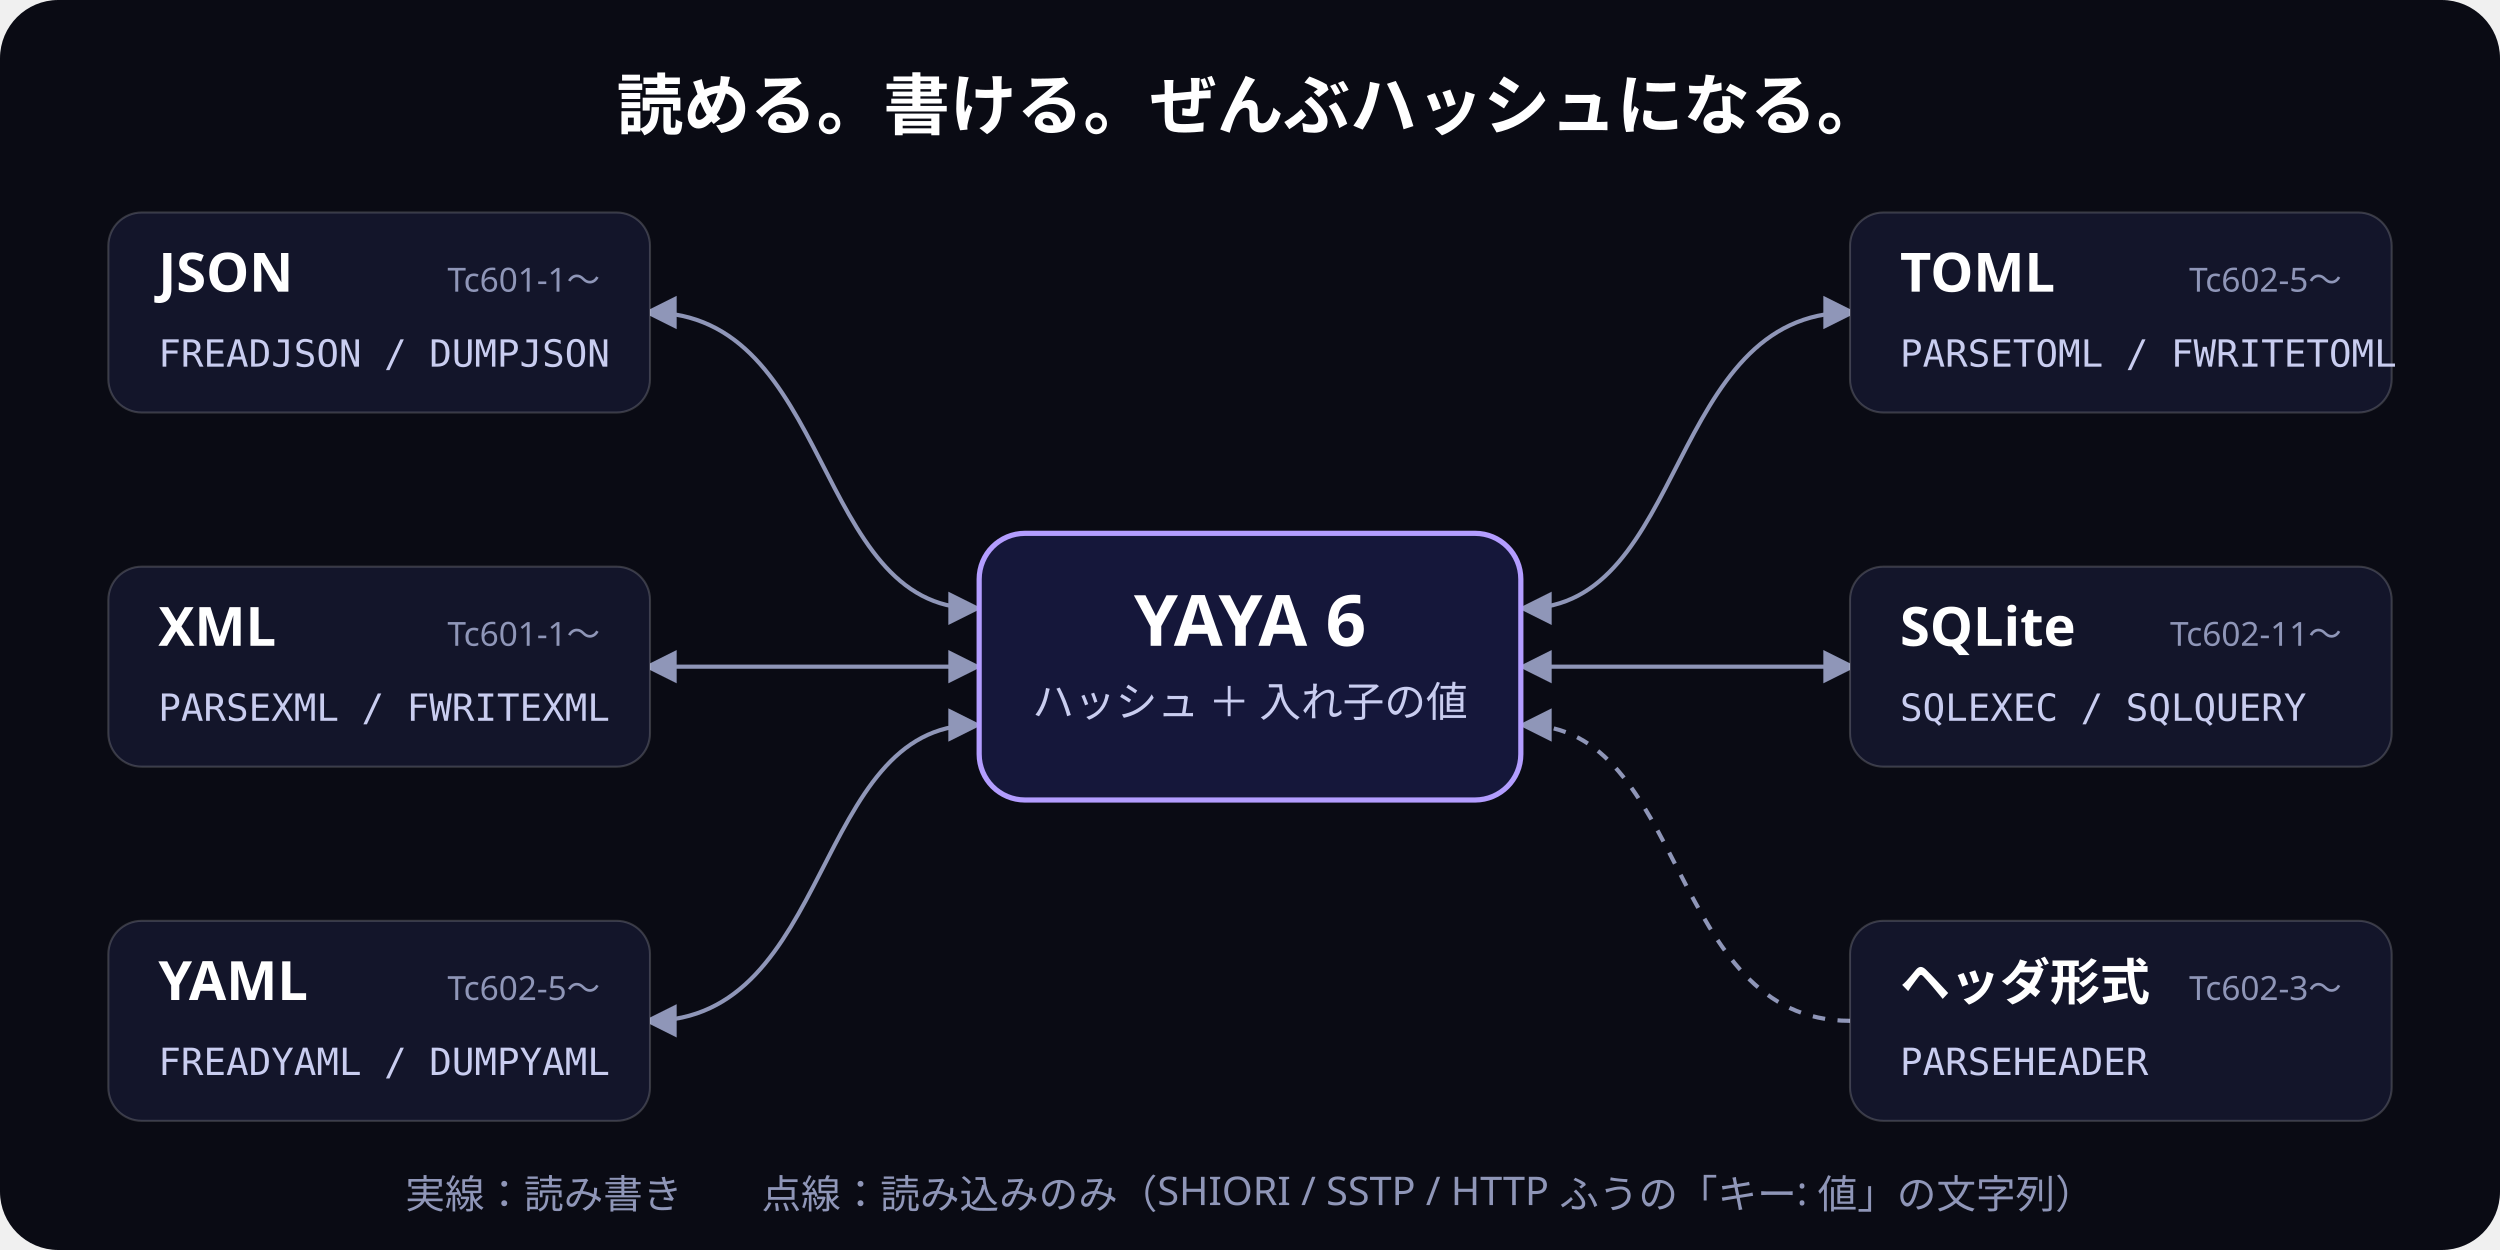
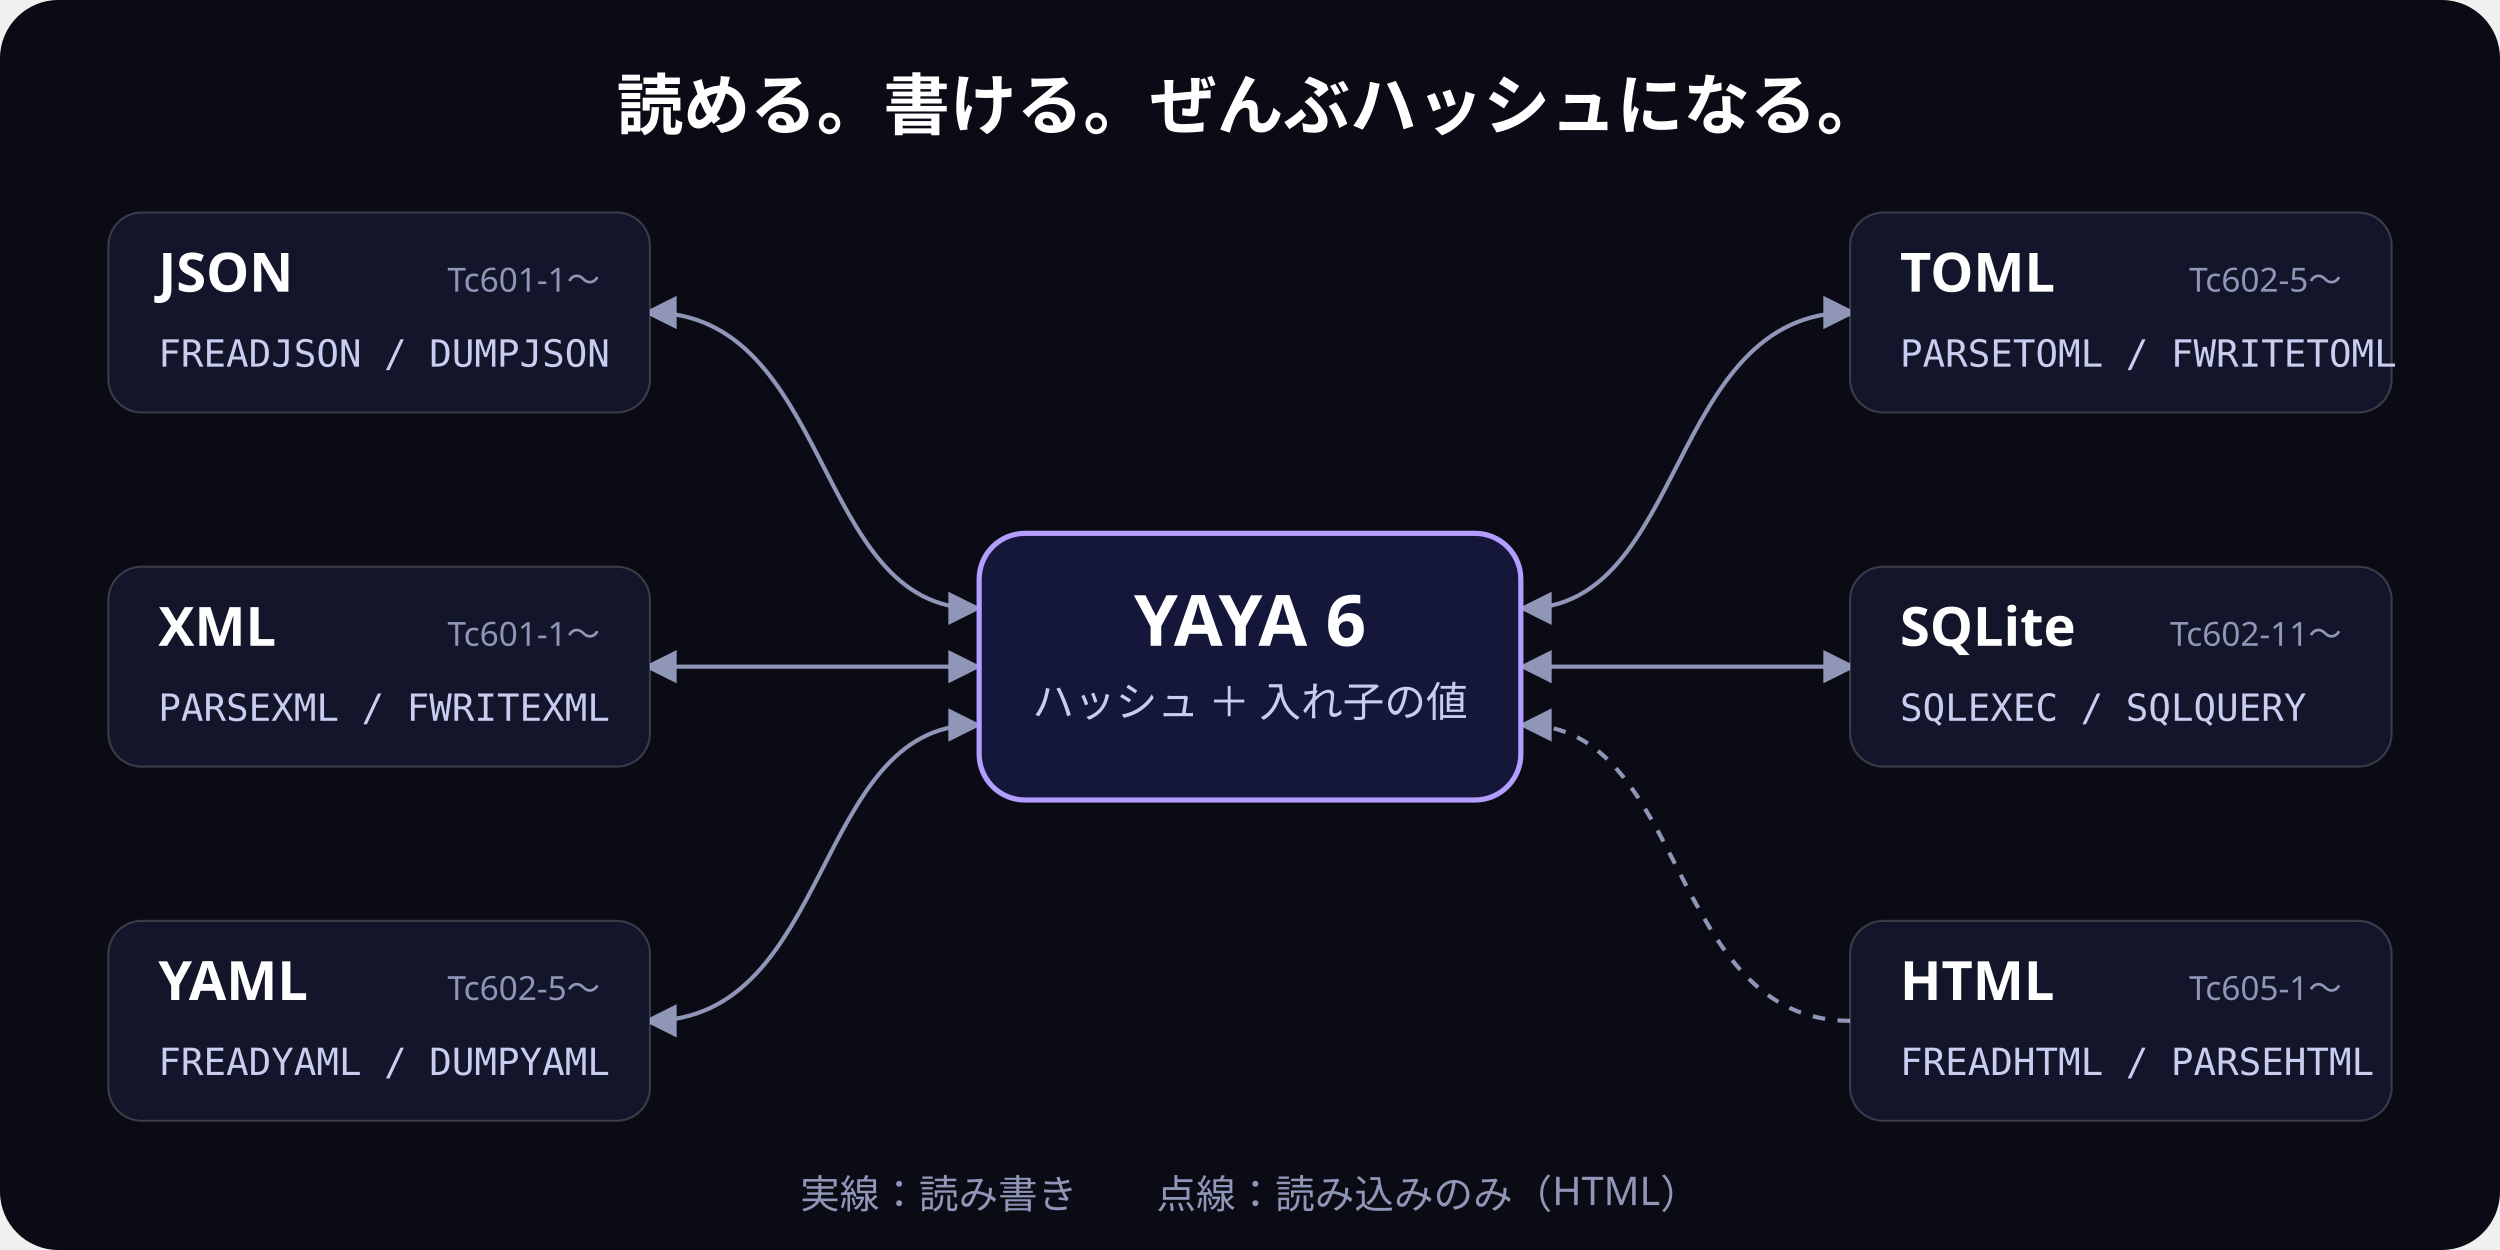
- <svg xmlns="http://www.w3.org/2000/svg" viewBox="0 0 1200 600" width="1200" height="600" role="img" aria-label="JSON・XML・YAML・TOML・SQLite・ヘッダ形式の文字列と YAYA 6 のハッシュを行き来する図">
+ <svg xmlns="http://www.w3.org/2000/svg" viewBox="0 0 1200 600" width="1200" height="600" role="img" aria-label="JSON・XML・YAML・TOML・SQLite・HTMLの文字列と YAYA 6 のハッシュを行き来する図">
  <defs>
    <marker id="arr" viewBox="0 0 10 10" refX="8" refY="5" markerWidth="8" markerHeight="8" orient="auto-start-reverse">
      <path d="M0 0 L10 5 L0 10 z" fill="#8f96b8" />
    </marker>
  </defs>
  <rect width="1200" height="600" rx="28" fill="#0a0b14" />
  <g font-family="'Segoe UI','Hiragino Sans','Noto Sans JP','Yu Gothic UI','Yu Gothic',Meiryo,sans-serif">
    <text x="600" y="62" text-anchor="middle" fill="#ffffff" font-size="32" font-weight="700">読める。書ける。ぜんぶハッシュになる。</text>
    <g fill="none" stroke="#8f96b8" stroke-width="2">
      <path d="M312 150 C400 150 390 292 468 292" marker-start="url(#arr)" marker-end="url(#arr)" />
      <path d="M312 320 L468 320" marker-start="url(#arr)" marker-end="url(#arr)" />
      <path d="M312 490 C400 490 390 348 468 348" marker-start="url(#arr)" marker-end="url(#arr)" />
      <path d="M888 150 C800 150 810 292 732 292" marker-start="url(#arr)" marker-end="url(#arr)" />
      <path d="M888 320 L732 320" marker-start="url(#arr)" marker-end="url(#arr)" />
      <path d="M888 490 C800 490 810 348 732 348" stroke-dasharray="6 6" marker-end="url(#arr)" />
    </g>
    <rect x="470" y="256" width="260" height="128" rx="22" fill="#15173a" stroke="#b39dff" stroke-width="2.5" />
    <text x="600" y="310" text-anchor="middle" fill="#ffffff" font-size="34" font-weight="800">YAYA 6</text>
    <text x="600" y="344" text-anchor="middle" fill="#c9cdf0" font-size="20">ハッシュ ＋ 入れ子の値</text>
    <g fill="#13152a" stroke="#ffffff" stroke-opacity="0.18">
      <rect x="52" y="102" width="260" height="96" rx="16" />
      <rect x="52" y="272" width="260" height="96" rx="16" />
      <rect x="52" y="442" width="260" height="96" rx="16" />
      <rect x="888" y="102" width="260" height="96" rx="16" />
      <rect x="888" y="272" width="260" height="96" rx="16" />
      <rect x="888" y="442" width="260" height="96" rx="16" />
    </g>
    <g fill="#ffffff" font-size="26" font-weight="700">
      <text x="76" y="140">JSON</text>
      <text x="76" y="310">XML</text>
      <text x="76" y="480">YAML</text>
      <text x="912" y="140">TOML</text>
      <text x="912" y="310">SQLite</text>
-       <text x="912" y="480" font-size="24">ヘッダ形式</text>
+       <text x="912" y="480">HTML</text>
    </g>
    <g fill="#8f96b8" font-size="16" text-anchor="end">
      <text x="288" y="140">Tc601-1〜</text>
      <text x="288" y="310">Tc601-1〜</text>
      <text x="288" y="480">Tc602-5〜</text>
      <text x="1124" y="140">Tc602-5〜</text>
      <text x="1124" y="310">Tc602-11〜</text>
-       <text x="1124" y="480">Tc602-3〜</text>
+       <text x="1124" y="480">Tc605-1〜</text>
    </g>
    <g fill="#c9cdf0" font-size="18" font-family="Consolas,'SF Mono',Menlo,monospace">
      <text x="76" y="176">FREADJSON / DUMPJSON</text>
      <text x="76" y="346">PARSEXML / FWRITEXML</text>
      <text x="76" y="516">FREADYAML / DUMPYAML</text>
      <text x="912" y="176">PARSETOML / FWRITETOML</text>
      <text x="912" y="346">SQLEXEC / SQLQUERY</text>
-       <text x="912" y="516">PARSEHEADER</text>
+       <text x="912" y="516">FREADHTML / PARSEHTML</text>
    </g>
-     <text x="600" y="580" text-anchor="middle" fill="#8f96b8" font-size="19">実線：読み書き　　点線：読み込みのみ（SHIORI / SSTP / HTTP ふうの「キー: 値」の文字列）</text>
+     <text x="600" y="580" text-anchor="middle" fill="#8f96b8" font-size="19">実線：読み書き　　点線：読み込みのみ（HTML）</text>
  </g>
</svg>
